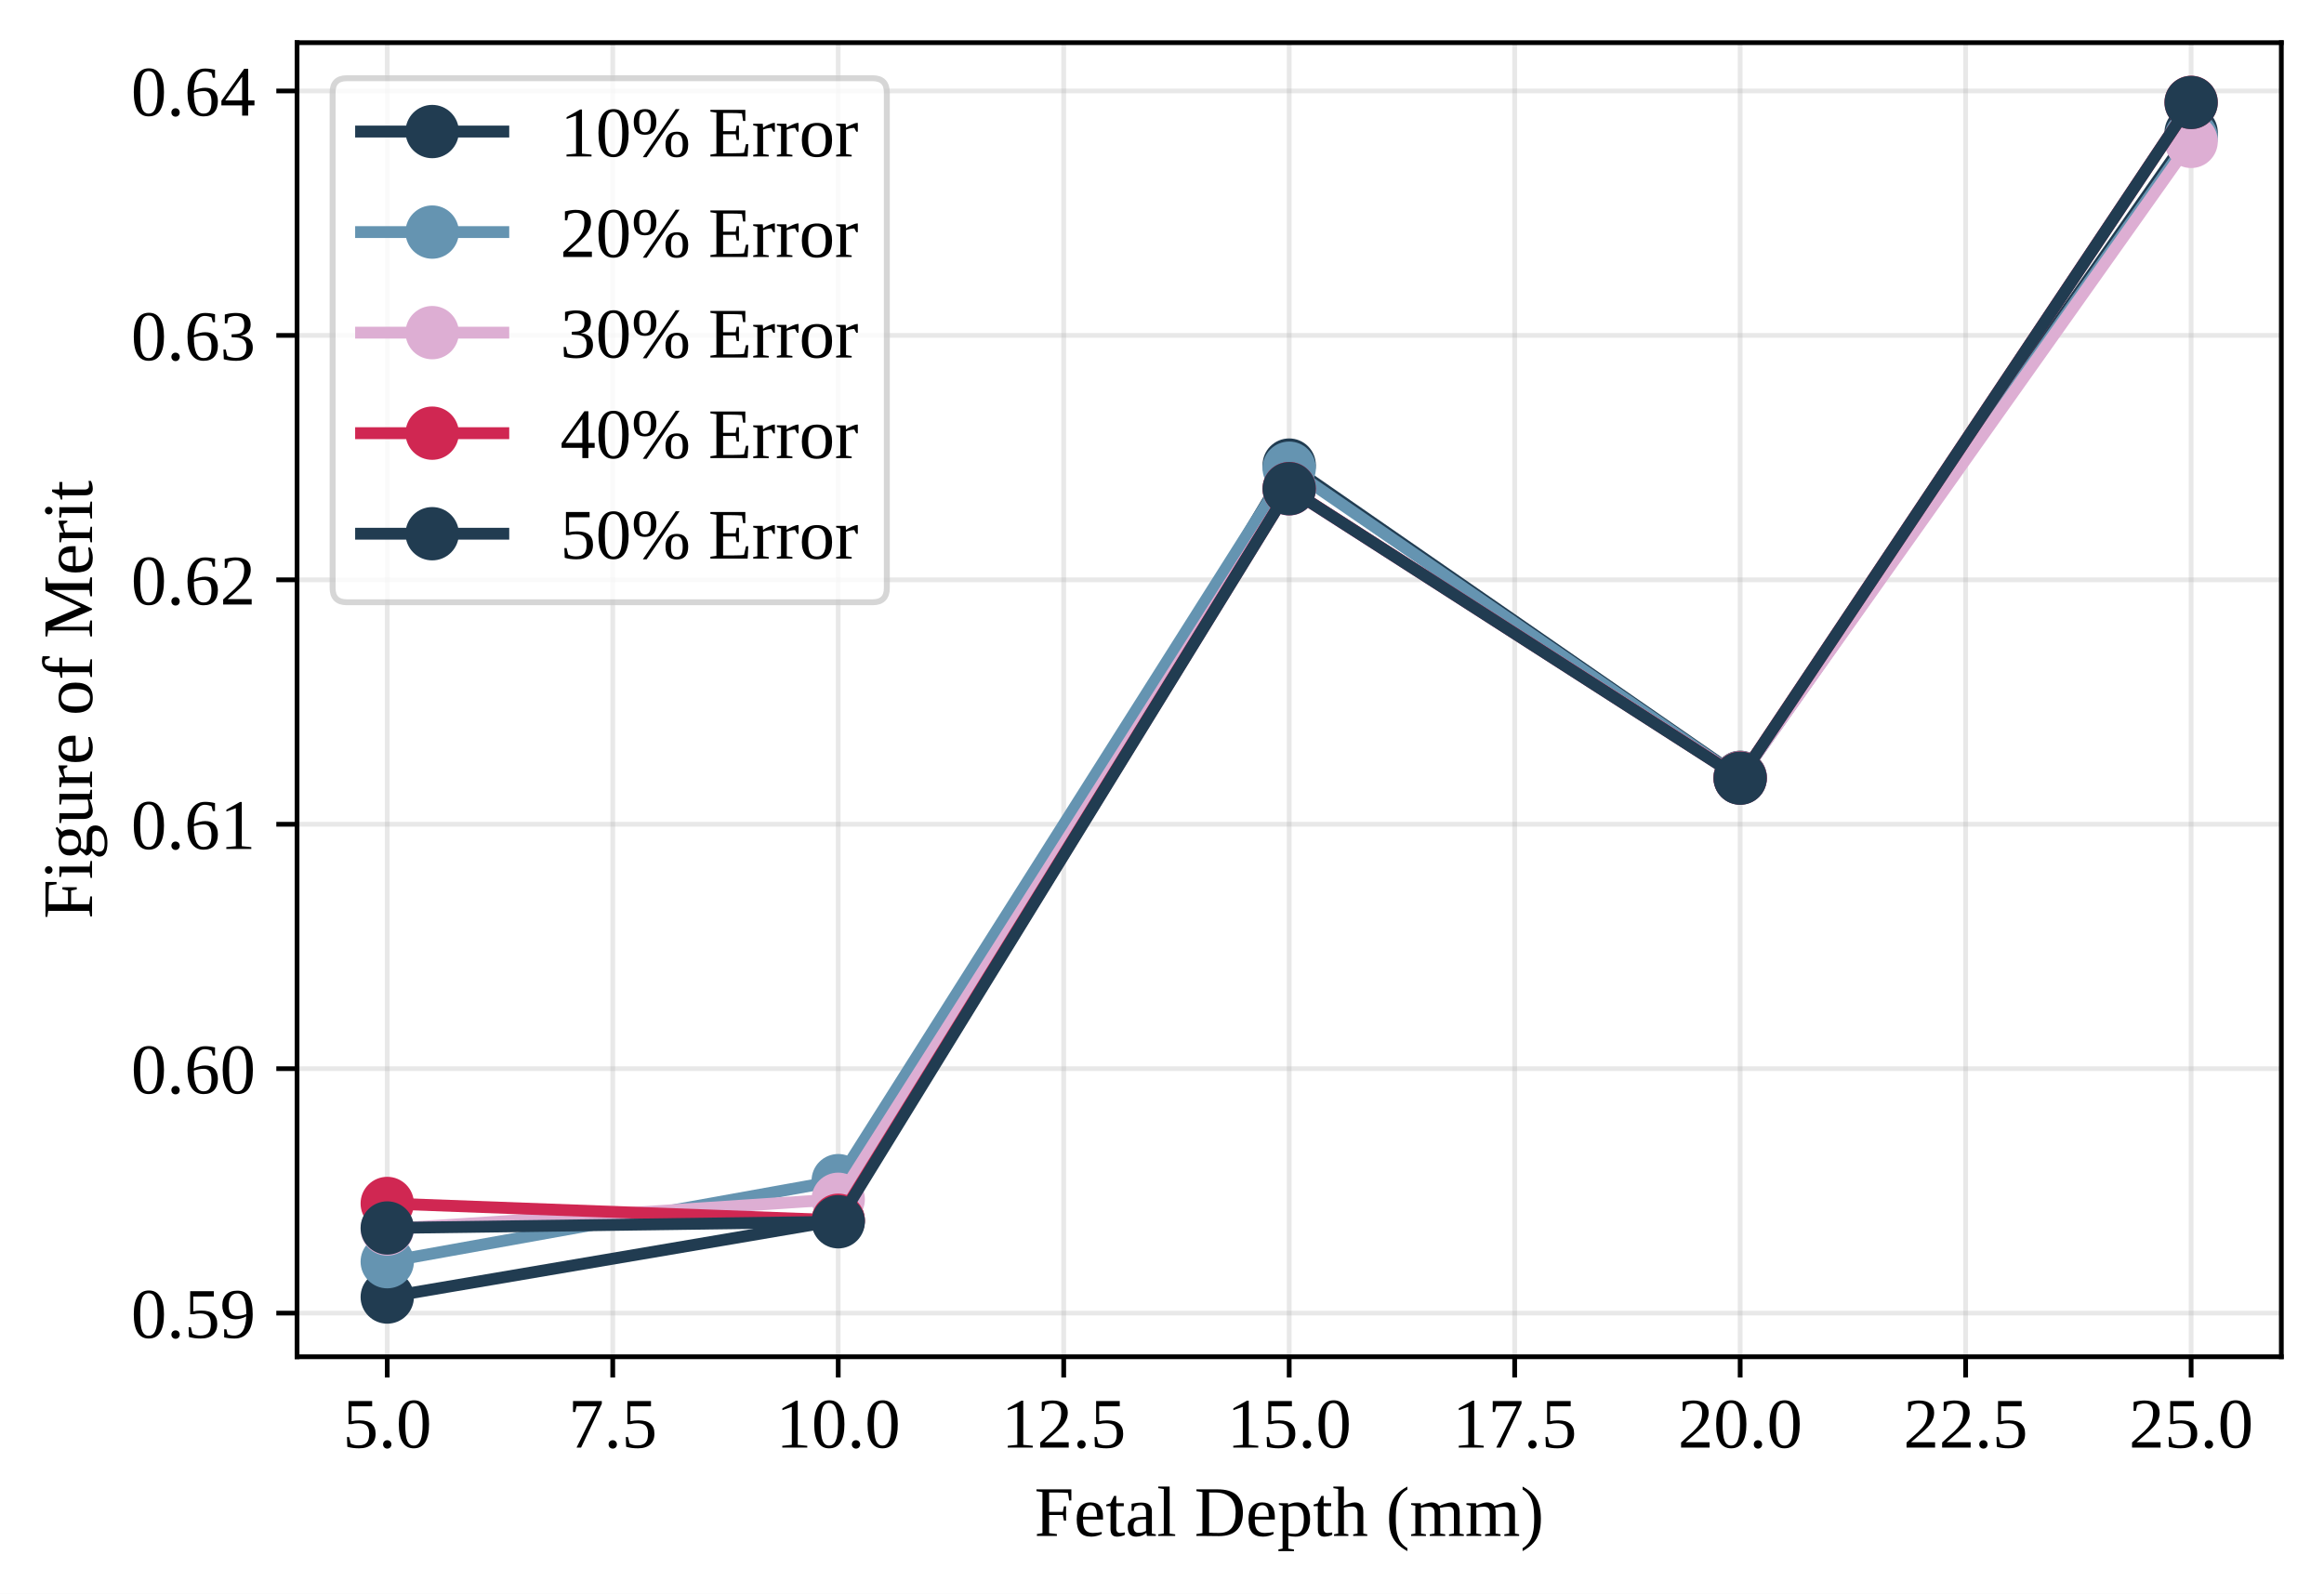
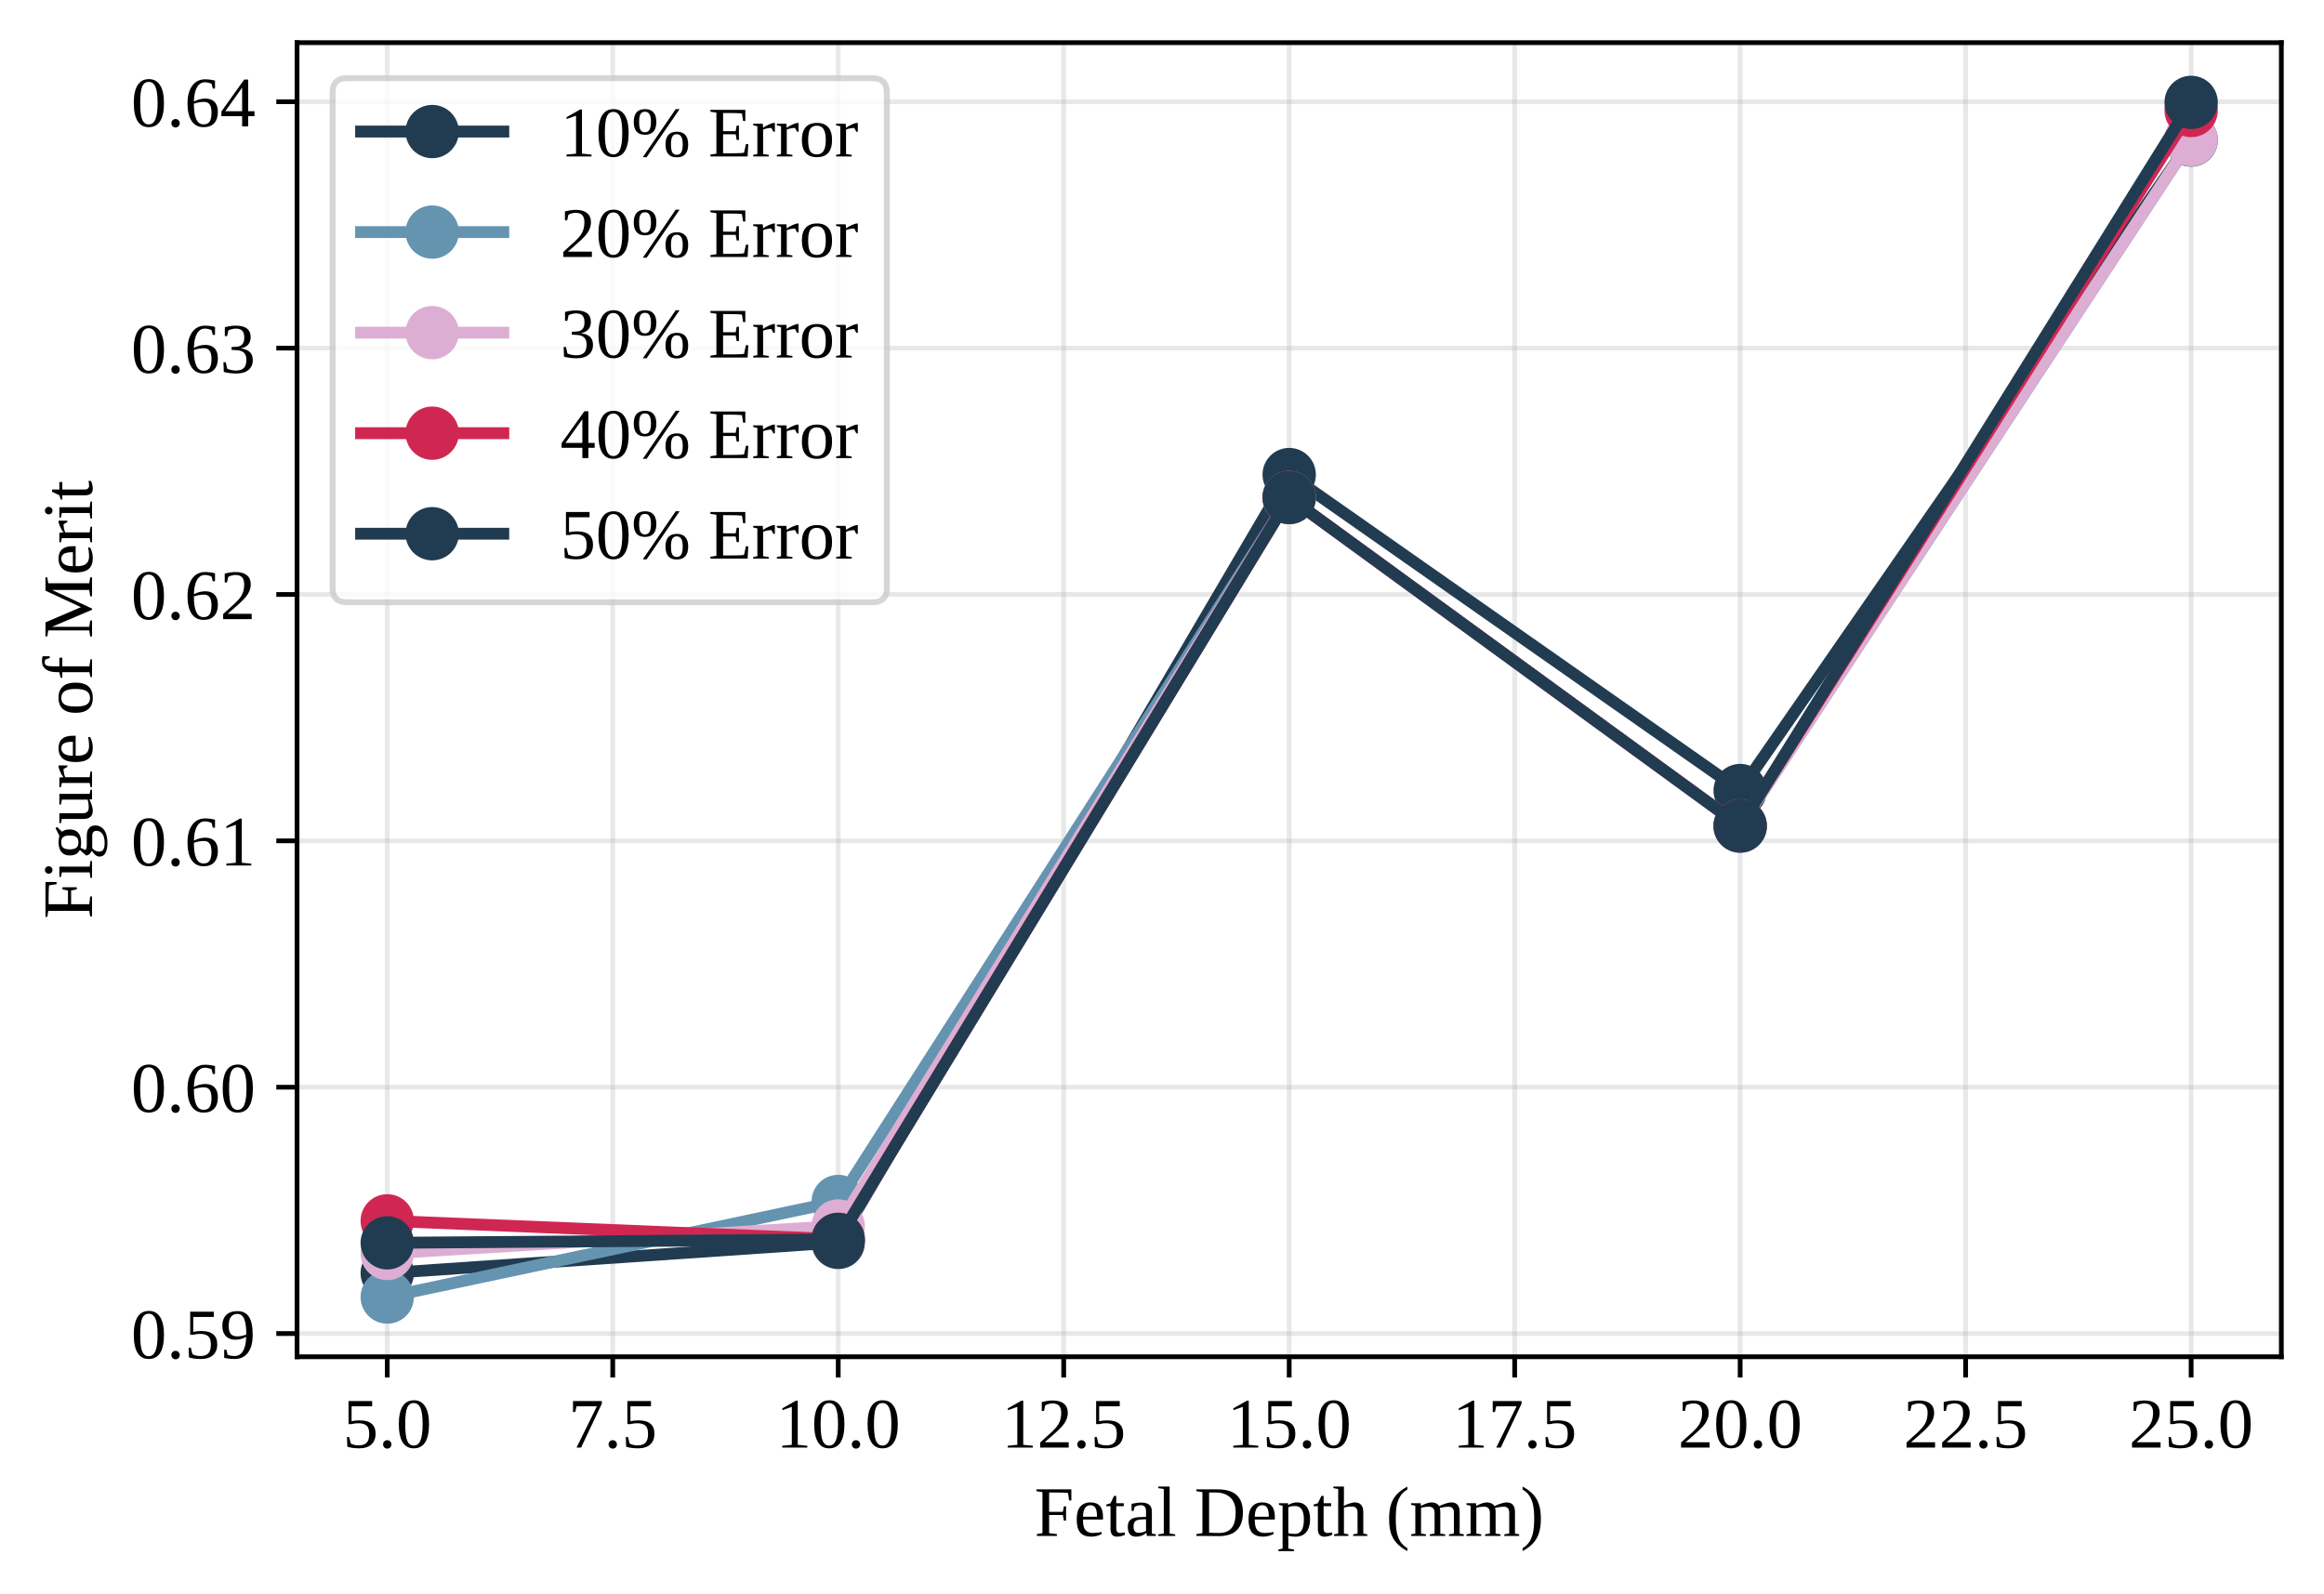
<svg xmlns="http://www.w3.org/2000/svg" xmlns:xlink="http://www.w3.org/1999/xlink" width="392.122pt" height="268.959pt" viewBox="0 0 392.122 268.959" version="1.1">
  <defs>
    <style type="text/css">*{stroke-linejoin: round; stroke-linecap: butt}</style>
  </defs>
  <g id="figure_1">
    <g id="patch_1">
      <path d="M -0 268.959  L 392.122 268.959  L 392.122 0  L -0 0  z " style="fill: #ffffff" />
    </g>
    <g id="axes_1">
      <g id="patch_2">
        <path d="M 50.122 228.96  L 384.922 228.96  L 384.922 7.2  L 50.122 7.2  z " style="fill: #ffffff" />
      </g>
      <g id="matplotlib.axis_1">
        <g id="xtick_1">
          <g id="line2d_1">
-             <path d="M 65.34 228.96  L 65.34 7.2  " clip-path="url(#pb234b37d59)" style="fill: none; stroke: #b0b0b0; stroke-opacity: 0.3; stroke-width: 0.8; stroke-linecap: square" />
+             <path d="M 65.34 228.96  L 65.34 7.2  " clip-path="url(#pf2116b9f69)" style="fill: none; stroke: #b0b0b0; stroke-opacity: 0.3; stroke-width: 0.8; stroke-linecap: square" />
          </g>
          <g id="line2d_2">
            <defs>
-               <path id="ma17bf5e8e3" d="M 0 0  L 0 3.5  " style="stroke: #000000; stroke-width: 0.8" />
+               <path id="mc60bb01296" d="M 0 0  L 0 3.5  " style="stroke: #000000; stroke-width: 0.8" />
            </defs>
            <g>
-               <use xlink:href="#ma17bf5e8e3" x="65.34" y="228.96" style="stroke: #000000; stroke-width: 0.8" />
+               <use xlink:href="#mc60bb01296" x="65.34" y="228.96" style="stroke: #000000; stroke-width: 0.8" />
            </g>
          </g>
          <g id="text_1">
            <text style="font: 12px 'Times New Roman', 'Times', serif; text-anchor: middle" x="65.34" y="244.292" transform="rotate(-0 65.34006 244.2925)">5.0</text>
          </g>
        </g>
        <g id="xtick_2">
          <g id="line2d_3">
-             <path d="M 103.386 228.96  L 103.386 7.2  " clip-path="url(#pb234b37d59)" style="fill: none; stroke: #b0b0b0; stroke-opacity: 0.3; stroke-width: 0.8; stroke-linecap: square" />
+             <path d="M 103.386 228.96  L 103.386 7.2  " clip-path="url(#pf2116b9f69)" style="fill: none; stroke: #b0b0b0; stroke-opacity: 0.3; stroke-width: 0.8; stroke-linecap: square" />
          </g>
          <g id="line2d_4">
            <g>
-               <use xlink:href="#ma17bf5e8e3" x="103.386" y="228.96" style="stroke: #000000; stroke-width: 0.8" />
+               <use xlink:href="#mc60bb01296" x="103.386" y="228.96" style="stroke: #000000; stroke-width: 0.8" />
            </g>
          </g>
          <g id="text_2">
            <text style="font: 12px 'Times New Roman', 'Times', serif; text-anchor: middle" x="103.386" y="244.292" transform="rotate(-0 103.3855 244.2925)">7.5</text>
          </g>
        </g>
        <g id="xtick_3">
          <g id="line2d_5">
-             <path d="M 141.431 228.96  L 141.431 7.2  " clip-path="url(#pb234b37d59)" style="fill: none; stroke: #b0b0b0; stroke-opacity: 0.3; stroke-width: 0.8; stroke-linecap: square" />
+             <path d="M 141.431 228.96  L 141.431 7.2  " clip-path="url(#pf2116b9f69)" style="fill: none; stroke: #b0b0b0; stroke-opacity: 0.3; stroke-width: 0.8; stroke-linecap: square" />
          </g>
          <g id="line2d_6">
            <g>
-               <use xlink:href="#ma17bf5e8e3" x="141.431" y="228.96" style="stroke: #000000; stroke-width: 0.8" />
+               <use xlink:href="#mc60bb01296" x="141.431" y="228.96" style="stroke: #000000; stroke-width: 0.8" />
            </g>
          </g>
          <g id="text_3">
            <text style="font: 12px 'Times New Roman', 'Times', serif; text-anchor: middle" x="141.431" y="244.292" transform="rotate(-0 141.431 244.2925)">10.0</text>
          </g>
        </g>
        <g id="xtick_4">
          <g id="line2d_7">
-             <path d="M 179.476 228.96  L 179.476 7.2  " clip-path="url(#pb234b37d59)" style="fill: none; stroke: #b0b0b0; stroke-opacity: 0.3; stroke-width: 0.8; stroke-linecap: square" />
+             <path d="M 179.476 228.96  L 179.476 7.2  " clip-path="url(#pf2116b9f69)" style="fill: none; stroke: #b0b0b0; stroke-opacity: 0.3; stroke-width: 0.8; stroke-linecap: square" />
          </g>
          <g id="line2d_8">
            <g>
-               <use xlink:href="#ma17bf5e8e3" x="179.476" y="228.96" style="stroke: #000000; stroke-width: 0.8" />
+               <use xlink:href="#mc60bb01296" x="179.476" y="228.96" style="stroke: #000000; stroke-width: 0.8" />
            </g>
          </g>
          <g id="text_4">
            <text style="font: 12px 'Times New Roman', 'Times', serif; text-anchor: middle" x="179.476" y="244.292" transform="rotate(-0 179.4764 244.2925)">12.5</text>
          </g>
        </g>
        <g id="xtick_5">
          <g id="line2d_9">
-             <path d="M 217.522 228.96  L 217.522 7.2  " clip-path="url(#pb234b37d59)" style="fill: none; stroke: #b0b0b0; stroke-opacity: 0.3; stroke-width: 0.8; stroke-linecap: square" />
+             <path d="M 217.522 228.96  L 217.522 7.2  " clip-path="url(#pf2116b9f69)" style="fill: none; stroke: #b0b0b0; stroke-opacity: 0.3; stroke-width: 0.8; stroke-linecap: square" />
          </g>
          <g id="line2d_10">
            <g>
-               <use xlink:href="#ma17bf5e8e3" x="217.522" y="228.96" style="stroke: #000000; stroke-width: 0.8" />
+               <use xlink:href="#mc60bb01296" x="217.522" y="228.96" style="stroke: #000000; stroke-width: 0.8" />
            </g>
          </g>
          <g id="text_5">
            <text style="font: 12px 'Times New Roman', 'Times', serif; text-anchor: middle" x="217.522" y="244.292" transform="rotate(-0 217.5219 244.2925)">15.0</text>
          </g>
        </g>
        <g id="xtick_6">
          <g id="line2d_11">
-             <path d="M 255.567 228.96  L 255.567 7.2  " clip-path="url(#pb234b37d59)" style="fill: none; stroke: #b0b0b0; stroke-opacity: 0.3; stroke-width: 0.8; stroke-linecap: square" />
+             <path d="M 255.567 228.96  L 255.567 7.2  " clip-path="url(#pf2116b9f69)" style="fill: none; stroke: #b0b0b0; stroke-opacity: 0.3; stroke-width: 0.8; stroke-linecap: square" />
          </g>
          <g id="line2d_12">
            <g>
-               <use xlink:href="#ma17bf5e8e3" x="255.567" y="228.96" style="stroke: #000000; stroke-width: 0.8" />
+               <use xlink:href="#mc60bb01296" x="255.567" y="228.96" style="stroke: #000000; stroke-width: 0.8" />
            </g>
          </g>
          <g id="text_6">
            <text style="font: 12px 'Times New Roman', 'Times', serif; text-anchor: middle" x="255.567" y="244.292" transform="rotate(-0 255.5673 244.2925)">17.5</text>
          </g>
        </g>
        <g id="xtick_7">
          <g id="line2d_13">
-             <path d="M 293.613 228.96  L 293.613 7.2  " clip-path="url(#pb234b37d59)" style="fill: none; stroke: #b0b0b0; stroke-opacity: 0.3; stroke-width: 0.8; stroke-linecap: square" />
+             <path d="M 293.613 228.96  L 293.613 7.2  " clip-path="url(#pf2116b9f69)" style="fill: none; stroke: #b0b0b0; stroke-opacity: 0.3; stroke-width: 0.8; stroke-linecap: square" />
          </g>
          <g id="line2d_14">
            <g>
-               <use xlink:href="#ma17bf5e8e3" x="293.613" y="228.96" style="stroke: #000000; stroke-width: 0.8" />
+               <use xlink:href="#mc60bb01296" x="293.613" y="228.96" style="stroke: #000000; stroke-width: 0.8" />
            </g>
          </g>
          <g id="text_7">
            <text style="font: 12px 'Times New Roman', 'Times', serif; text-anchor: middle" x="293.613" y="244.292" transform="rotate(-0 293.6128 244.2925)">20.0</text>
          </g>
        </g>
        <g id="xtick_8">
          <g id="line2d_15">
-             <path d="M 331.658 228.96  L 331.658 7.2  " clip-path="url(#pb234b37d59)" style="fill: none; stroke: #b0b0b0; stroke-opacity: 0.3; stroke-width: 0.8; stroke-linecap: square" />
+             <path d="M 331.658 228.96  L 331.658 7.2  " clip-path="url(#pf2116b9f69)" style="fill: none; stroke: #b0b0b0; stroke-opacity: 0.3; stroke-width: 0.8; stroke-linecap: square" />
          </g>
          <g id="line2d_16">
            <g>
-               <use xlink:href="#ma17bf5e8e3" x="331.658" y="228.96" style="stroke: #000000; stroke-width: 0.8" />
+               <use xlink:href="#mc60bb01296" x="331.658" y="228.96" style="stroke: #000000; stroke-width: 0.8" />
            </g>
          </g>
          <g id="text_8">
            <text style="font: 12px 'Times New Roman', 'Times', serif; text-anchor: middle" x="331.658" y="244.292" transform="rotate(-0 331.6582 244.2925)">22.5</text>
          </g>
        </g>
        <g id="xtick_9">
          <g id="line2d_17">
-             <path d="M 369.704 228.96  L 369.704 7.2  " clip-path="url(#pb234b37d59)" style="fill: none; stroke: #b0b0b0; stroke-opacity: 0.3; stroke-width: 0.8; stroke-linecap: square" />
+             <path d="M 369.704 228.96  L 369.704 7.2  " clip-path="url(#pf2116b9f69)" style="fill: none; stroke: #b0b0b0; stroke-opacity: 0.3; stroke-width: 0.8; stroke-linecap: square" />
          </g>
          <g id="line2d_18">
            <g>
-               <use xlink:href="#ma17bf5e8e3" x="369.704" y="228.96" style="stroke: #000000; stroke-width: 0.8" />
+               <use xlink:href="#mc60bb01296" x="369.704" y="228.96" style="stroke: #000000; stroke-width: 0.8" />
            </g>
          </g>
          <g id="text_9">
            <text style="font: 12px 'Times New Roman', 'Times', serif; text-anchor: middle" x="369.704" y="244.292" transform="rotate(-0 369.7037 244.2925)">25.0</text>
          </g>
        </g>
        <g id="text_10">
          <text style="font: 12px 'Times New Roman', 'Times', serif; text-anchor: middle" x="217.522" y="259.192" transform="rotate(-0 217.5219 259.1919)">Fetal Depth (mm)</text>
        </g>
      </g>
      <g id="matplotlib.axis_2">
        <g id="ytick_1">
          <g id="line2d_19">
-             <path d="M 50.122 221.594  L 384.922 221.594  " clip-path="url(#pb234b37d59)" style="fill: none; stroke: #b0b0b0; stroke-opacity: 0.3; stroke-width: 0.8; stroke-linecap: square" />
+             <path d="M 50.122 225.044  L 384.922 225.044  " clip-path="url(#pf2116b9f69)" style="fill: none; stroke: #b0b0b0; stroke-opacity: 0.3; stroke-width: 0.8; stroke-linecap: square" />
          </g>
          <g id="line2d_20">
            <defs>
-               <path id="m752e24b710" d="M 0 0  L -3.5 0  " style="stroke: #000000; stroke-width: 0.8" />
+               <path id="m6b9d59a606" d="M 0 0  L -3.5 0  " style="stroke: #000000; stroke-width: 0.8" />
            </defs>
            <g>
-               <use xlink:href="#m752e24b710" x="50.122" y="221.594" style="stroke: #000000; stroke-width: 0.8" />
+               <use xlink:href="#m6b9d59a606" x="50.122" y="225.044" style="stroke: #000000; stroke-width: 0.8" />
            </g>
          </g>
          <g id="text_11">
-             <text style="font: 12px 'Times New Roman', 'Times', serif; text-anchor: end" x="43.122" y="225.76" transform="rotate(-0 43.12188 225.7599)">0.59</text>
+             <text style="font: 12px 'Times New Roman', 'Times', serif; text-anchor: end" x="43.122" y="229.21" transform="rotate(-0 43.12188 229.2105)">0.59</text>
          </g>
        </g>
        <g id="ytick_2">
          <g id="line2d_21">
-             <path d="M 50.122 180.345  L 384.922 180.345  " clip-path="url(#pb234b37d59)" style="fill: none; stroke: #b0b0b0; stroke-opacity: 0.3; stroke-width: 0.8; stroke-linecap: square" />
+             <path d="M 50.122 183.469  L 384.922 183.469  " clip-path="url(#pf2116b9f69)" style="fill: none; stroke: #b0b0b0; stroke-opacity: 0.3; stroke-width: 0.8; stroke-linecap: square" />
          </g>
          <g id="line2d_22">
            <g>
-               <use xlink:href="#m752e24b710" x="50.122" y="180.345" style="stroke: #000000; stroke-width: 0.8" />
+               <use xlink:href="#m6b9d59a606" x="50.122" y="183.469" style="stroke: #000000; stroke-width: 0.8" />
            </g>
          </g>
          <g id="text_12">
-             <text style="font: 12px 'Times New Roman', 'Times', serif; text-anchor: end" x="43.122" y="184.511" transform="rotate(-0 43.12188 184.5113)">0.60</text>
+             <text style="font: 12px 'Times New Roman', 'Times', serif; text-anchor: end" x="43.122" y="187.635" transform="rotate(-0 43.12188 187.6353)">0.60</text>
          </g>
        </g>
        <g id="ytick_3">
          <g id="line2d_23">
-             <path d="M 50.122 139.096  L 384.922 139.096  " clip-path="url(#pb234b37d59)" style="fill: none; stroke: #b0b0b0; stroke-opacity: 0.3; stroke-width: 0.8; stroke-linecap: square" />
+             <path d="M 50.122 141.894  L 384.922 141.894  " clip-path="url(#pf2116b9f69)" style="fill: none; stroke: #b0b0b0; stroke-opacity: 0.3; stroke-width: 0.8; stroke-linecap: square" />
          </g>
          <g id="line2d_24">
            <g>
-               <use xlink:href="#m752e24b710" x="50.122" y="139.096" style="stroke: #000000; stroke-width: 0.8" />
+               <use xlink:href="#m6b9d59a606" x="50.122" y="141.894" style="stroke: #000000; stroke-width: 0.8" />
            </g>
          </g>
          <g id="text_13">
-             <text style="font: 12px 'Times New Roman', 'Times', serif; text-anchor: end" x="43.122" y="143.263" transform="rotate(-0 43.12188 143.2627)">0.61</text>
+             <text style="font: 12px 'Times New Roman', 'Times', serif; text-anchor: end" x="43.122" y="146.06" transform="rotate(-0 43.12188 146.0601)">0.61</text>
          </g>
        </g>
        <g id="ytick_4">
          <g id="line2d_25">
-             <path d="M 50.122 97.848  L 384.922 97.848  " clip-path="url(#pb234b37d59)" style="fill: none; stroke: #b0b0b0; stroke-opacity: 0.3; stroke-width: 0.8; stroke-linecap: square" />
+             <path d="M 50.122 100.319  L 384.922 100.319  " clip-path="url(#pf2116b9f69)" style="fill: none; stroke: #b0b0b0; stroke-opacity: 0.3; stroke-width: 0.8; stroke-linecap: square" />
          </g>
          <g id="line2d_26">
            <g>
-               <use xlink:href="#m752e24b710" x="50.122" y="97.848" style="stroke: #000000; stroke-width: 0.8" />
+               <use xlink:href="#m6b9d59a606" x="50.122" y="100.319" style="stroke: #000000; stroke-width: 0.8" />
            </g>
          </g>
          <g id="text_14">
-             <text style="font: 12px 'Times New Roman', 'Times', serif; text-anchor: end" x="43.122" y="102.014" transform="rotate(-0 43.12188 102.0141)">0.62</text>
+             <text style="font: 12px 'Times New Roman', 'Times', serif; text-anchor: end" x="43.122" y="104.485" transform="rotate(-0 43.12188 104.4849)">0.62</text>
          </g>
        </g>
        <g id="ytick_5">
          <g id="line2d_27">
-             <path d="M 50.122 56.599  L 384.922 56.599  " clip-path="url(#pb234b37d59)" style="fill: none; stroke: #b0b0b0; stroke-opacity: 0.3; stroke-width: 0.8; stroke-linecap: square" />
+             <path d="M 50.122 58.743  L 384.922 58.743  " clip-path="url(#pf2116b9f69)" style="fill: none; stroke: #b0b0b0; stroke-opacity: 0.3; stroke-width: 0.8; stroke-linecap: square" />
          </g>
          <g id="line2d_28">
            <g>
-               <use xlink:href="#m752e24b710" x="50.122" y="56.599" style="stroke: #000000; stroke-width: 0.8" />
+               <use xlink:href="#m6b9d59a606" x="50.122" y="58.743" style="stroke: #000000; stroke-width: 0.8" />
            </g>
          </g>
          <g id="text_15">
-             <text style="font: 12px 'Times New Roman', 'Times', serif; text-anchor: end" x="43.122" y="60.766" transform="rotate(-0 43.12188 60.76552)">0.63</text>
+             <text style="font: 12px 'Times New Roman', 'Times', serif; text-anchor: end" x="43.122" y="62.91" transform="rotate(-0 43.12188 62.90973)">0.63</text>
          </g>
        </g>
        <g id="ytick_6">
          <g id="line2d_29">
-             <path d="M 50.122 15.351  L 384.922 15.351  " clip-path="url(#pb234b37d59)" style="fill: none; stroke: #b0b0b0; stroke-opacity: 0.3; stroke-width: 0.8; stroke-linecap: square" />
+             <path d="M 50.122 17.168  L 384.922 17.168  " clip-path="url(#pf2116b9f69)" style="fill: none; stroke: #b0b0b0; stroke-opacity: 0.3; stroke-width: 0.8; stroke-linecap: square" />
          </g>
          <g id="line2d_30">
            <g>
-               <use xlink:href="#m752e24b710" x="50.122" y="15.351" style="stroke: #000000; stroke-width: 0.8" />
+               <use xlink:href="#m6b9d59a606" x="50.122" y="17.168" style="stroke: #000000; stroke-width: 0.8" />
            </g>
          </g>
          <g id="text_16">
-             <text style="font: 12px 'Times New Roman', 'Times', serif; text-anchor: end" x="43.122" y="19.517" transform="rotate(-0 43.12188 19.51692)">0.64</text>
+             <text style="font: 12px 'Times New Roman', 'Times', serif; text-anchor: end" x="43.122" y="21.335" transform="rotate(-0 43.12188 21.33454)">0.64</text>
          </g>
        </g>
        <g id="text_17">
          <text style="font: 12px 'Times New Roman', 'Times', serif; text-anchor: middle" x="15.533" y="118.08" transform="rotate(-90 15.5325 118.08)">Figure of Merit</text>
        </g>
      </g>
      <g id="line2d_31">
-         <path d="M 65.34 218.88  L 141.431 205.941  L 217.522 78.489  L 293.613 131.174  L 369.704 22.363  " clip-path="url(#pb234b37d59)" style="fill: none; stroke: #213c51; stroke-width: 2; stroke-linecap: square" />
+         <path d="M 65.34 214.843  L 141.431 209.659  L 217.522 80.087  L 293.613 133.41  L 369.704 23.629  " clip-path="url(#pf2116b9f69)" style="fill: none; stroke: #213c51; stroke-width: 2; stroke-linecap: square" />
        <defs>
-           <path id="m1ba593787f" d="M 0 4  C 1.061 4 2.078 3.579 2.828 2.828  C 3.579 2.078 4 1.061 4 0  C 4 -1.061 3.579 -2.078 2.828 -2.828  C 2.078 -3.579 1.061 -4 0 -4  C -1.061 -4 -2.078 -3.579 -2.828 -2.828  C -3.579 -2.078 -4 -1.061 -4 0  C -4 1.061 -3.579 2.078 -2.828 2.828  C -2.078 3.579 -1.061 4 0 4  z " style="stroke: #213c51" />
+           <path id="m5be9d1b79f" d="M 0 4  C 1.061 4 2.078 3.579 2.828 2.828  C 3.579 2.078 4 1.061 4 0  C 4 -1.061 3.579 -2.078 2.828 -2.828  C 2.078 -3.579 1.061 -4 0 -4  C -1.061 -4 -2.078 -3.579 -2.828 -2.828  C -3.579 -2.078 -4 -1.061 -4 0  C -4 1.061 -3.579 2.078 -2.828 2.828  C -2.078 3.579 -1.061 4 0 4  z " style="stroke: #213c51" />
        </defs>
-         <g clip-path="url(#pb234b37d59)">
-           <use xlink:href="#m1ba593787f" x="65.34" y="218.88" style="fill: #213c51; stroke: #213c51" />
-           <use xlink:href="#m1ba593787f" x="141.431" y="205.941" style="fill: #213c51; stroke: #213c51" />
-           <use xlink:href="#m1ba593787f" x="217.522" y="78.489" style="fill: #213c51; stroke: #213c51" />
-           <use xlink:href="#m1ba593787f" x="293.613" y="131.174" style="fill: #213c51; stroke: #213c51" />
-           <use xlink:href="#m1ba593787f" x="369.704" y="22.363" style="fill: #213c51; stroke: #213c51" />
+         <g clip-path="url(#pf2116b9f69)">
+           <use xlink:href="#m5be9d1b79f" x="65.34" y="214.843" style="fill: #213c51; stroke: #213c51" />
+           <use xlink:href="#m5be9d1b79f" x="141.431" y="209.659" style="fill: #213c51; stroke: #213c51" />
+           <use xlink:href="#m5be9d1b79f" x="217.522" y="80.087" style="fill: #213c51; stroke: #213c51" />
+           <use xlink:href="#m5be9d1b79f" x="293.613" y="133.41" style="fill: #213c51; stroke: #213c51" />
+           <use xlink:href="#m5be9d1b79f" x="369.704" y="23.629" style="fill: #213c51; stroke: #213c51" />
        </g>
      </g>
      <g id="line2d_32">
-         <path d="M 65.34 212.915  L 141.431 199.243  L 217.522 79.012  L 293.613 131.273  L 369.704 23.129  " clip-path="url(#pb234b37d59)" style="fill: none; stroke: #6594b1; stroke-width: 2; stroke-linecap: square" />
+         <path d="M 65.34 218.88  L 141.431 202.755  L 217.522 83.97  L 293.613 139.421  L 369.704 23.581  " clip-path="url(#pf2116b9f69)" style="fill: none; stroke: #6594b1; stroke-width: 2; stroke-linecap: square" />
        <defs>
-           <path id="md94a1002e2" d="M 0 4  C 1.061 4 2.078 3.579 2.828 2.828  C 3.579 2.078 4 1.061 4 0  C 4 -1.061 3.579 -2.078 2.828 -2.828  C 2.078 -3.579 1.061 -4 0 -4  C -1.061 -4 -2.078 -3.579 -2.828 -2.828  C -3.579 -2.078 -4 -1.061 -4 0  C -4 1.061 -3.579 2.078 -2.828 2.828  C -2.078 3.579 -1.061 4 0 4  z " style="stroke: #6594b1" />
+           <path id="m63c3156f22" d="M 0 4  C 1.061 4 2.078 3.579 2.828 2.828  C 3.579 2.078 4 1.061 4 0  C 4 -1.061 3.579 -2.078 2.828 -2.828  C 2.078 -3.579 1.061 -4 0 -4  C -1.061 -4 -2.078 -3.579 -2.828 -2.828  C -3.579 -2.078 -4 -1.061 -4 0  C -4 1.061 -3.579 2.078 -2.828 2.828  C -2.078 3.579 -1.061 4 0 4  z " style="stroke: #6594b1" />
        </defs>
-         <g clip-path="url(#pb234b37d59)">
-           <use xlink:href="#md94a1002e2" x="65.34" y="212.915" style="fill: #6594b1; stroke: #6594b1" />
-           <use xlink:href="#md94a1002e2" x="141.431" y="199.243" style="fill: #6594b1; stroke: #6594b1" />
-           <use xlink:href="#md94a1002e2" x="217.522" y="79.012" style="fill: #6594b1; stroke: #6594b1" />
-           <use xlink:href="#md94a1002e2" x="293.613" y="131.273" style="fill: #6594b1; stroke: #6594b1" />
-           <use xlink:href="#md94a1002e2" x="369.704" y="23.129" style="fill: #6594b1; stroke: #6594b1" />
+         <g clip-path="url(#pf2116b9f69)">
+           <use xlink:href="#m63c3156f22" x="65.34" y="218.88" style="fill: #6594b1; stroke: #6594b1" />
+           <use xlink:href="#m63c3156f22" x="141.431" y="202.755" style="fill: #6594b1; stroke: #6594b1" />
+           <use xlink:href="#m63c3156f22" x="217.522" y="83.97" style="fill: #6594b1; stroke: #6594b1" />
+           <use xlink:href="#m63c3156f22" x="293.613" y="139.421" style="fill: #6594b1; stroke: #6594b1" />
+           <use xlink:href="#m63c3156f22" x="369.704" y="23.581" style="fill: #6594b1; stroke: #6594b1" />
        </g>
      </g>
      <g id="line2d_33">
-         <path d="M 65.34 207.398  L 141.431 202.385  L 217.522 82.517  L 293.613 131.242  L 369.704 23.857  " clip-path="url(#pb234b37d59)" style="fill: none; stroke: #ddaed3; stroke-width: 2; stroke-linecap: square" />
+         <path d="M 65.34 211.531  L 141.431 206.895  L 217.522 83.965  L 293.613 139.411  L 369.704 23.565  " clip-path="url(#pf2116b9f69)" style="fill: none; stroke: #ddaed3; stroke-width: 2; stroke-linecap: square" />
        <defs>
-           <path id="m6515cfec55" d="M 0 4  C 1.061 4 2.078 3.579 2.828 2.828  C 3.579 2.078 4 1.061 4 0  C 4 -1.061 3.579 -2.078 2.828 -2.828  C 2.078 -3.579 1.061 -4 0 -4  C -1.061 -4 -2.078 -3.579 -2.828 -2.828  C -3.579 -2.078 -4 -1.061 -4 0  C -4 1.061 -3.579 2.078 -2.828 2.828  C -2.078 3.579 -1.061 4 0 4  z " style="stroke: #ddaed3" />
+           <path id="mfc30967bf3" d="M 0 4  C 1.061 4 2.078 3.579 2.828 2.828  C 3.579 2.078 4 1.061 4 0  C 4 -1.061 3.579 -2.078 2.828 -2.828  C 2.078 -3.579 1.061 -4 0 -4  C -1.061 -4 -2.078 -3.579 -2.828 -2.828  C -3.579 -2.078 -4 -1.061 -4 0  C -4 1.061 -3.579 2.078 -2.828 2.828  C -2.078 3.579 -1.061 4 0 4  z " style="stroke: #ddaed3" />
        </defs>
-         <g clip-path="url(#pb234b37d59)">
-           <use xlink:href="#m6515cfec55" x="65.34" y="207.398" style="fill: #ddaed3; stroke: #ddaed3" />
-           <use xlink:href="#m6515cfec55" x="141.431" y="202.385" style="fill: #ddaed3; stroke: #ddaed3" />
-           <use xlink:href="#m6515cfec55" x="217.522" y="82.517" style="fill: #ddaed3; stroke: #ddaed3" />
-           <use xlink:href="#m6515cfec55" x="293.613" y="131.242" style="fill: #ddaed3; stroke: #ddaed3" />
-           <use xlink:href="#m6515cfec55" x="369.704" y="23.857" style="fill: #ddaed3; stroke: #ddaed3" />
+         <g clip-path="url(#pf2116b9f69)">
+           <use xlink:href="#mfc30967bf3" x="65.34" y="211.531" style="fill: #ddaed3; stroke: #ddaed3" />
+           <use xlink:href="#mfc30967bf3" x="141.431" y="206.895" style="fill: #ddaed3; stroke: #ddaed3" />
+           <use xlink:href="#mfc30967bf3" x="217.522" y="83.965" style="fill: #ddaed3; stroke: #ddaed3" />
+           <use xlink:href="#mfc30967bf3" x="293.613" y="139.411" style="fill: #ddaed3; stroke: #ddaed3" />
+           <use xlink:href="#mfc30967bf3" x="369.704" y="23.565" style="fill: #ddaed3; stroke: #ddaed3" />
        </g>
      </g>
      <g id="line2d_34">
-         <path d="M 65.34 203.094  L 141.431 205.924  L 217.522 82.449  L 293.613 131.297  L 369.704 17.28  " clip-path="url(#pb234b37d59)" style="fill: none; stroke: #d02752; stroke-width: 2; stroke-linecap: square" />
+         <path d="M 65.34 206.027  L 141.431 209.13  L 217.522 83.935  L 293.613 139.369  L 369.704 18.649  " clip-path="url(#pf2116b9f69)" style="fill: none; stroke: #d02752; stroke-width: 2; stroke-linecap: square" />
        <defs>
-           <path id="mde601b239e" d="M 0 4  C 1.061 4 2.078 3.579 2.828 2.828  C 3.579 2.078 4 1.061 4 0  C 4 -1.061 3.579 -2.078 2.828 -2.828  C 2.078 -3.579 1.061 -4 0 -4  C -1.061 -4 -2.078 -3.579 -2.828 -2.828  C -3.579 -2.078 -4 -1.061 -4 0  C -4 1.061 -3.579 2.078 -2.828 2.828  C -2.078 3.579 -1.061 4 0 4  z " style="stroke: #d02752" />
+           <path id="m1823bd1cd8" d="M 0 4  C 1.061 4 2.078 3.579 2.828 2.828  C 3.579 2.078 4 1.061 4 0  C 4 -1.061 3.579 -2.078 2.828 -2.828  C 2.078 -3.579 1.061 -4 0 -4  C -1.061 -4 -2.078 -3.579 -2.828 -2.828  C -3.579 -2.078 -4 -1.061 -4 0  C -4 1.061 -3.579 2.078 -2.828 2.828  C -2.078 3.579 -1.061 4 0 4  z " style="stroke: #d02752" />
        </defs>
-         <g clip-path="url(#pb234b37d59)">
-           <use xlink:href="#mde601b239e" x="65.34" y="203.094" style="fill: #d02752; stroke: #d02752" />
-           <use xlink:href="#mde601b239e" x="141.431" y="205.924" style="fill: #d02752; stroke: #d02752" />
-           <use xlink:href="#mde601b239e" x="217.522" y="82.449" style="fill: #d02752; stroke: #d02752" />
-           <use xlink:href="#mde601b239e" x="293.613" y="131.297" style="fill: #d02752; stroke: #d02752" />
-           <use xlink:href="#mde601b239e" x="369.704" y="17.28" style="fill: #d02752; stroke: #d02752" />
+         <g clip-path="url(#pf2116b9f69)">
+           <use xlink:href="#m1823bd1cd8" x="65.34" y="206.027" style="fill: #d02752; stroke: #d02752" />
+           <use xlink:href="#m1823bd1cd8" x="141.431" y="209.13" style="fill: #d02752; stroke: #d02752" />
+           <use xlink:href="#m1823bd1cd8" x="217.522" y="83.935" style="fill: #d02752; stroke: #d02752" />
+           <use xlink:href="#m1823bd1cd8" x="293.613" y="139.369" style="fill: #d02752; stroke: #d02752" />
+           <use xlink:href="#m1823bd1cd8" x="369.704" y="18.649" style="fill: #d02752; stroke: #d02752" />
        </g>
      </g>
      <g id="line2d_35">
-         <path d="M 65.34 207.23  L 141.431 206.179  L 217.522 82.474  L 293.613 131.327  L 369.704 17.291  " clip-path="url(#pb234b37d59)" style="fill: none; stroke: #213c51; stroke-width: 2; stroke-linecap: square" />
-         <g clip-path="url(#pb234b37d59)">
-           <use xlink:href="#m1ba593787f" x="65.34" y="207.23" style="fill: #213c51; stroke: #213c51" />
-           <use xlink:href="#m1ba593787f" x="141.431" y="206.179" style="fill: #213c51; stroke: #213c51" />
-           <use xlink:href="#m1ba593787f" x="217.522" y="82.474" style="fill: #213c51; stroke: #213c51" />
-           <use xlink:href="#m1ba593787f" x="293.613" y="131.327" style="fill: #213c51; stroke: #213c51" />
-           <use xlink:href="#m1ba593787f" x="369.704" y="17.291" style="fill: #213c51; stroke: #213c51" />
+         <path d="M 65.34 209.735  L 141.431 209.169  L 217.522 83.948  L 293.613 139.385  L 369.704 17.28  " clip-path="url(#pf2116b9f69)" style="fill: none; stroke: #213c51; stroke-width: 2; stroke-linecap: square" />
+         <g clip-path="url(#pf2116b9f69)">
+           <use xlink:href="#m5be9d1b79f" x="65.34" y="209.735" style="fill: #213c51; stroke: #213c51" />
+           <use xlink:href="#m5be9d1b79f" x="141.431" y="209.169" style="fill: #213c51; stroke: #213c51" />
+           <use xlink:href="#m5be9d1b79f" x="217.522" y="83.948" style="fill: #213c51; stroke: #213c51" />
+           <use xlink:href="#m5be9d1b79f" x="293.613" y="139.385" style="fill: #213c51; stroke: #213c51" />
+           <use xlink:href="#m5be9d1b79f" x="369.704" y="17.28" style="fill: #213c51; stroke: #213c51" />
        </g>
      </g>
      <g id="patch_3">
        <path d="M 50.122 228.96  L 50.122 7.2  " style="fill: none; stroke: #000000; stroke-width: 0.8; stroke-linejoin: miter; stroke-linecap: square" />
      </g>
      <g id="patch_4">
        <path d="M 384.922 228.96  L 384.922 7.2  " style="fill: none; stroke: #000000; stroke-width: 0.8; stroke-linejoin: miter; stroke-linecap: square" />
      </g>
      <g id="patch_5">
        <path d="M 50.122 228.96  L 384.922 228.96  " style="fill: none; stroke: #000000; stroke-width: 0.8; stroke-linejoin: miter; stroke-linecap: square" />
      </g>
      <g id="patch_6">
        <path d="M 50.122 7.2  L 384.922 7.2  " style="fill: none; stroke: #000000; stroke-width: 0.8; stroke-linejoin: miter; stroke-linecap: square" />
      </g>
      <g id="legend_1">
        <g id="patch_7">
          <path d="M 58.522 101.634  L 147.234 101.634  Q 149.634 101.634 149.634 99.234  L 149.634 15.6  Q 149.634 13.2 147.234 13.2  L 58.522 13.2  Q 56.122 13.2 56.122 15.6  L 56.122 99.234  Q 56.122 101.634 58.522 101.634  z " style="fill: #ffffff; opacity: 0.8; stroke: #cccccc; stroke-linejoin: miter" />
        </g>
        <g id="line2d_36">
          <path d="M 60.922 22.2  L 72.922 22.2  L 84.922 22.2  " style="fill: none; stroke: #213c51; stroke-width: 2; stroke-linecap: square" />
          <g>
-             <use xlink:href="#m1ba593787f" x="72.922" y="22.2" style="fill: #213c51; stroke: #213c51" />
+             <use xlink:href="#m5be9d1b79f" x="72.922" y="22.2" style="fill: #213c51; stroke: #213c51" />
          </g>
        </g>
        <g id="text_18">
          <text style="font: 12px 'Times New Roman', 'Times', serif; text-anchor: start" x="94.522" y="26.4" transform="rotate(-0 94.52187 26.4)">10% Error</text>
        </g>
        <g id="line2d_37">
          <path d="M 60.922 39.167  L 72.922 39.167  L 84.922 39.167  " style="fill: none; stroke: #6594b1; stroke-width: 2; stroke-linecap: square" />
          <g>
-             <use xlink:href="#md94a1002e2" x="72.922" y="39.167" style="fill: #6594b1; stroke: #6594b1" />
+             <use xlink:href="#m63c3156f22" x="72.922" y="39.167" style="fill: #6594b1; stroke: #6594b1" />
          </g>
        </g>
        <g id="text_19">
          <text style="font: 12px 'Times New Roman', 'Times', serif; text-anchor: start" x="94.522" y="43.367" transform="rotate(-0 94.52187 43.36688)">20% Error</text>
        </g>
        <g id="line2d_38">
          <path d="M 60.922 56.134  L 72.922 56.134  L 84.922 56.134  " style="fill: none; stroke: #ddaed3; stroke-width: 2; stroke-linecap: square" />
          <g>
-             <use xlink:href="#m6515cfec55" x="72.922" y="56.134" style="fill: #ddaed3; stroke: #ddaed3" />
+             <use xlink:href="#mfc30967bf3" x="72.922" y="56.134" style="fill: #ddaed3; stroke: #ddaed3" />
          </g>
        </g>
        <g id="text_20">
          <text style="font: 12px 'Times New Roman', 'Times', serif; text-anchor: start" x="94.522" y="60.334" transform="rotate(-0 94.52187 60.33375)">30% Error</text>
        </g>
        <g id="line2d_39">
          <path d="M 60.922 73.101  L 72.922 73.101  L 84.922 73.101  " style="fill: none; stroke: #d02752; stroke-width: 2; stroke-linecap: square" />
          <g>
-             <use xlink:href="#mde601b239e" x="72.922" y="73.101" style="fill: #d02752; stroke: #d02752" />
+             <use xlink:href="#m1823bd1cd8" x="72.922" y="73.101" style="fill: #d02752; stroke: #d02752" />
          </g>
        </g>
        <g id="text_21">
          <text style="font: 12px 'Times New Roman', 'Times', serif; text-anchor: start" x="94.522" y="77.301" transform="rotate(-0 94.52187 77.30062)">40% Error</text>
        </g>
        <g id="line2d_40">
          <path d="M 60.922 90.067  L 72.922 90.067  L 84.922 90.067  " style="fill: none; stroke: #213c51; stroke-width: 2; stroke-linecap: square" />
          <g>
-             <use xlink:href="#m1ba593787f" x="72.922" y="90.067" style="fill: #213c51; stroke: #213c51" />
+             <use xlink:href="#m5be9d1b79f" x="72.922" y="90.067" style="fill: #213c51; stroke: #213c51" />
          </g>
        </g>
        <g id="text_22">
          <text style="font: 12px 'Times New Roman', 'Times', serif; text-anchor: start" x="94.522" y="94.267" transform="rotate(-0 94.52187 94.2675)">50% Error</text>
        </g>
      </g>
    </g>
  </g>
  <defs>
-     <clipPath id="pb234b37d59">
+     <clipPath id="pf2116b9f69">
      <rect x="50.122" y="7.2" width="334.8" height="221.76" />
    </clipPath>
  </defs>
</svg>
